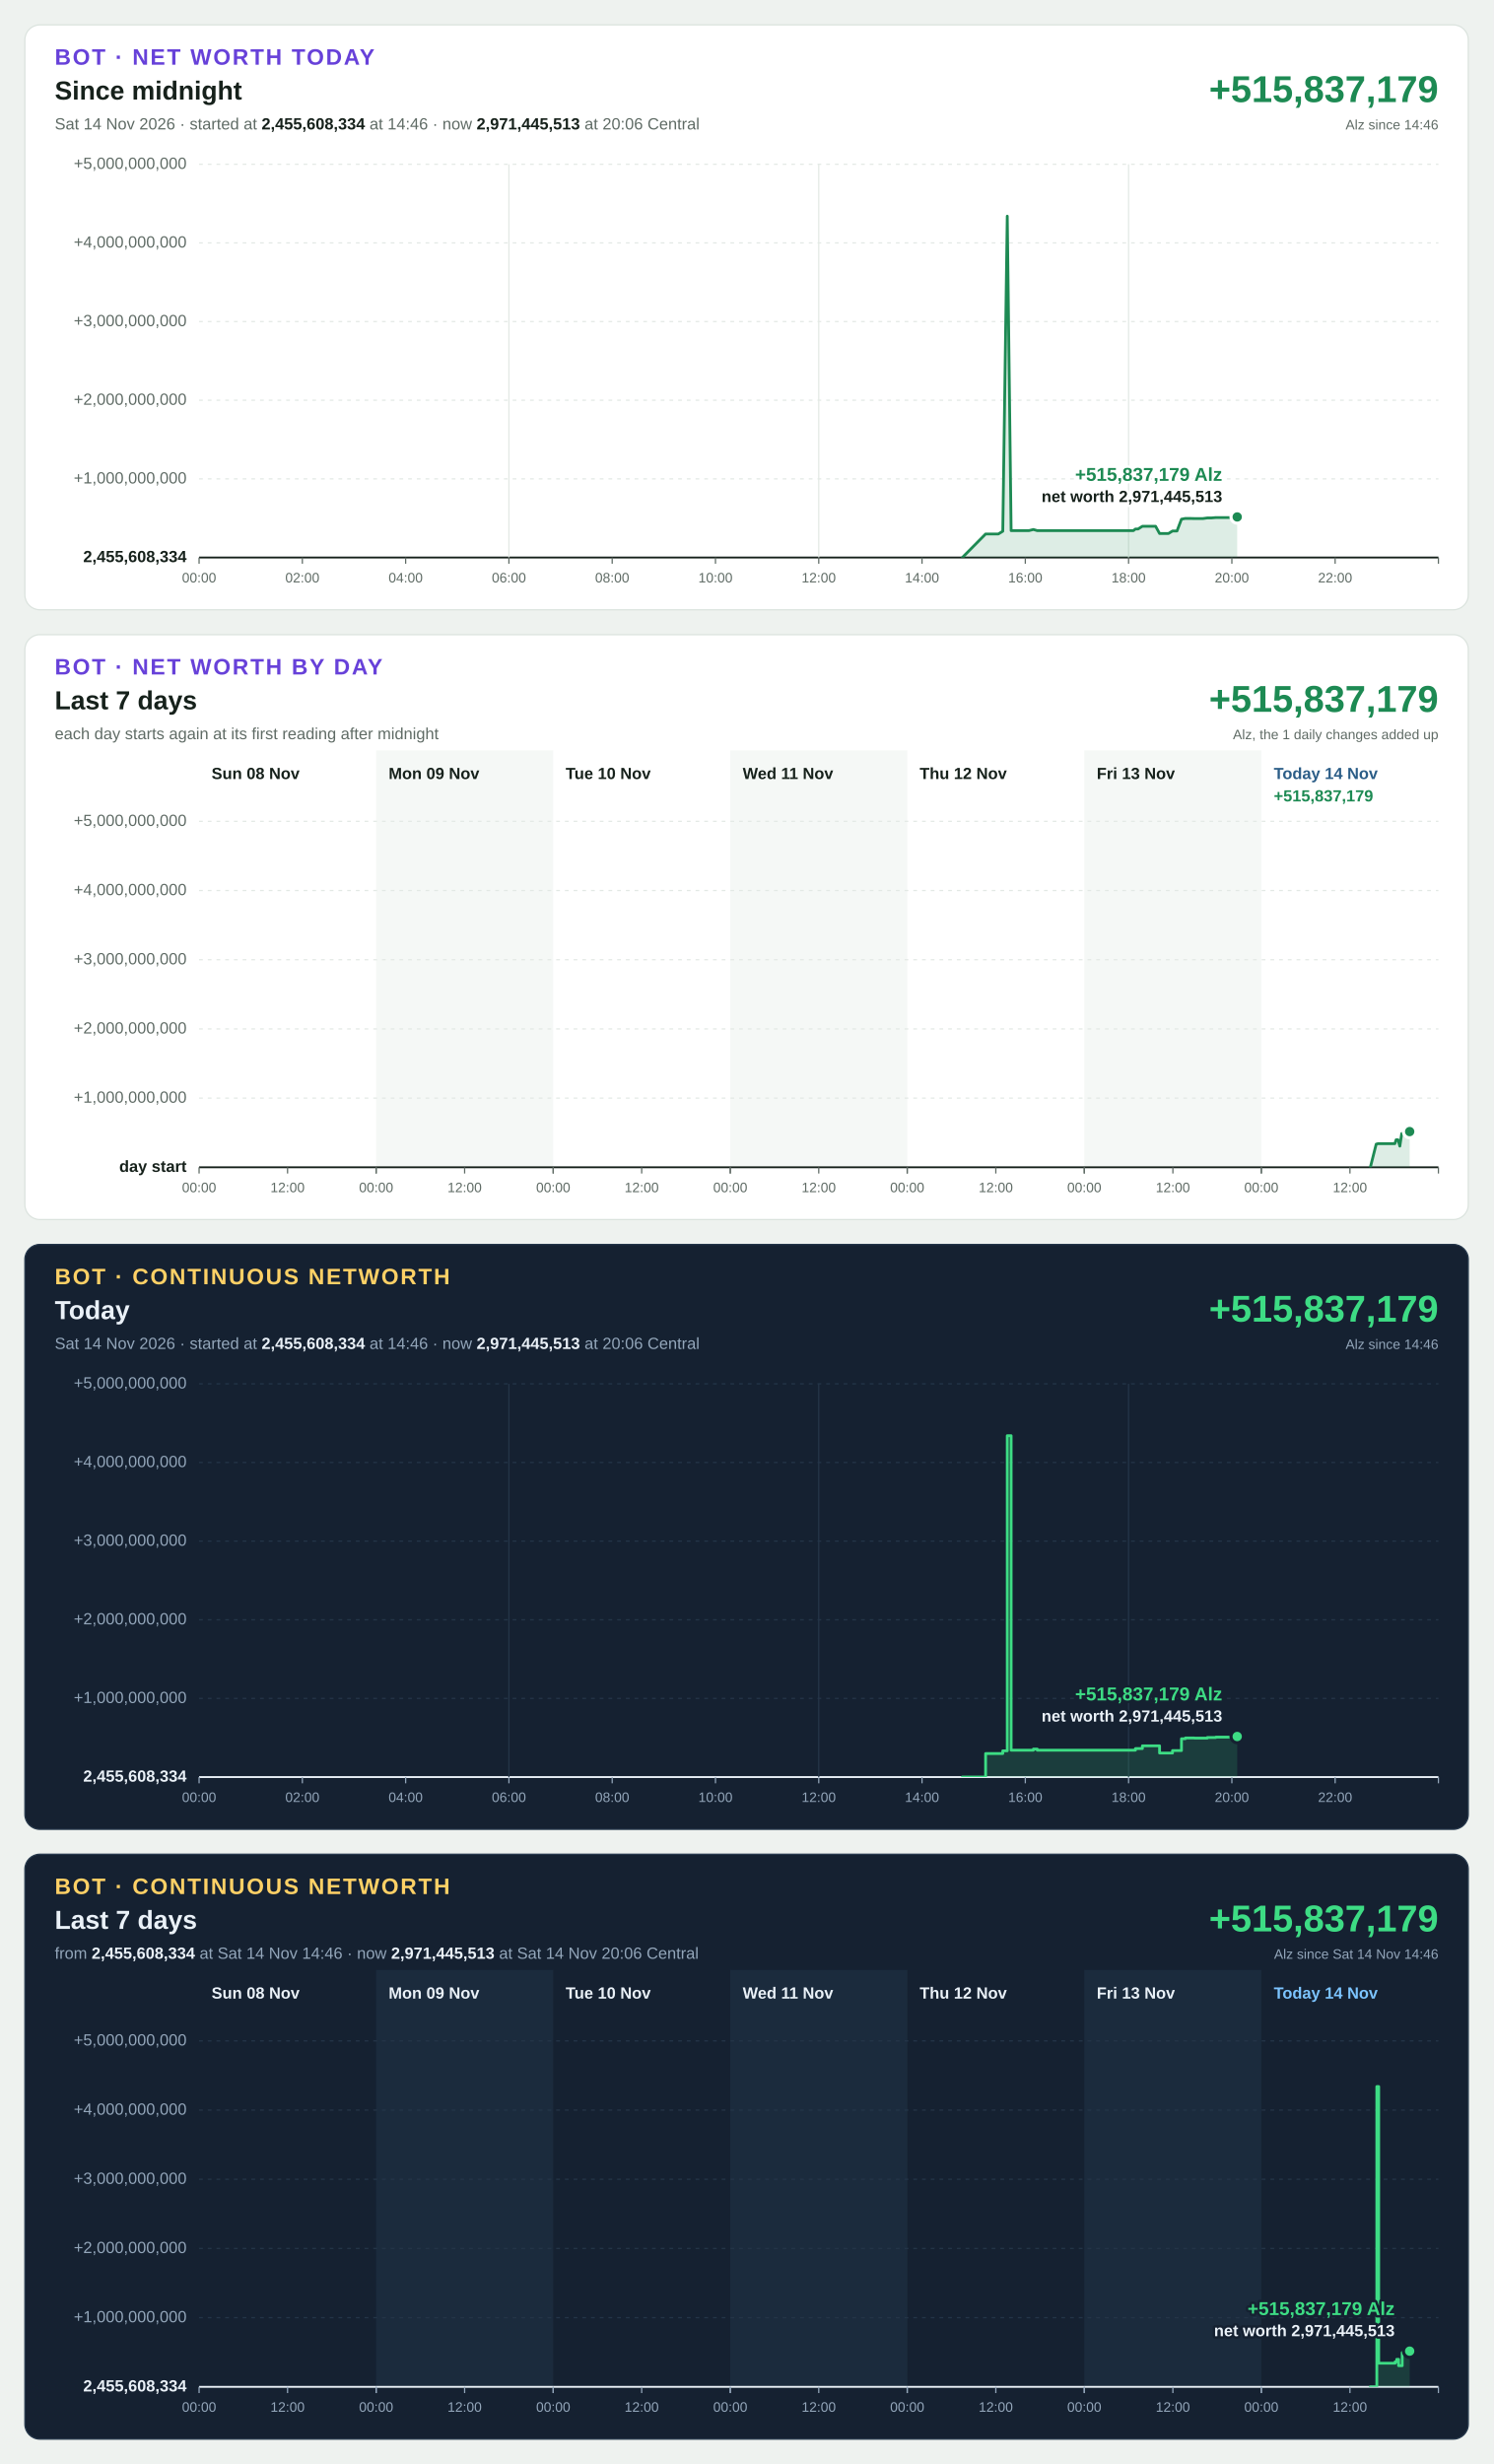
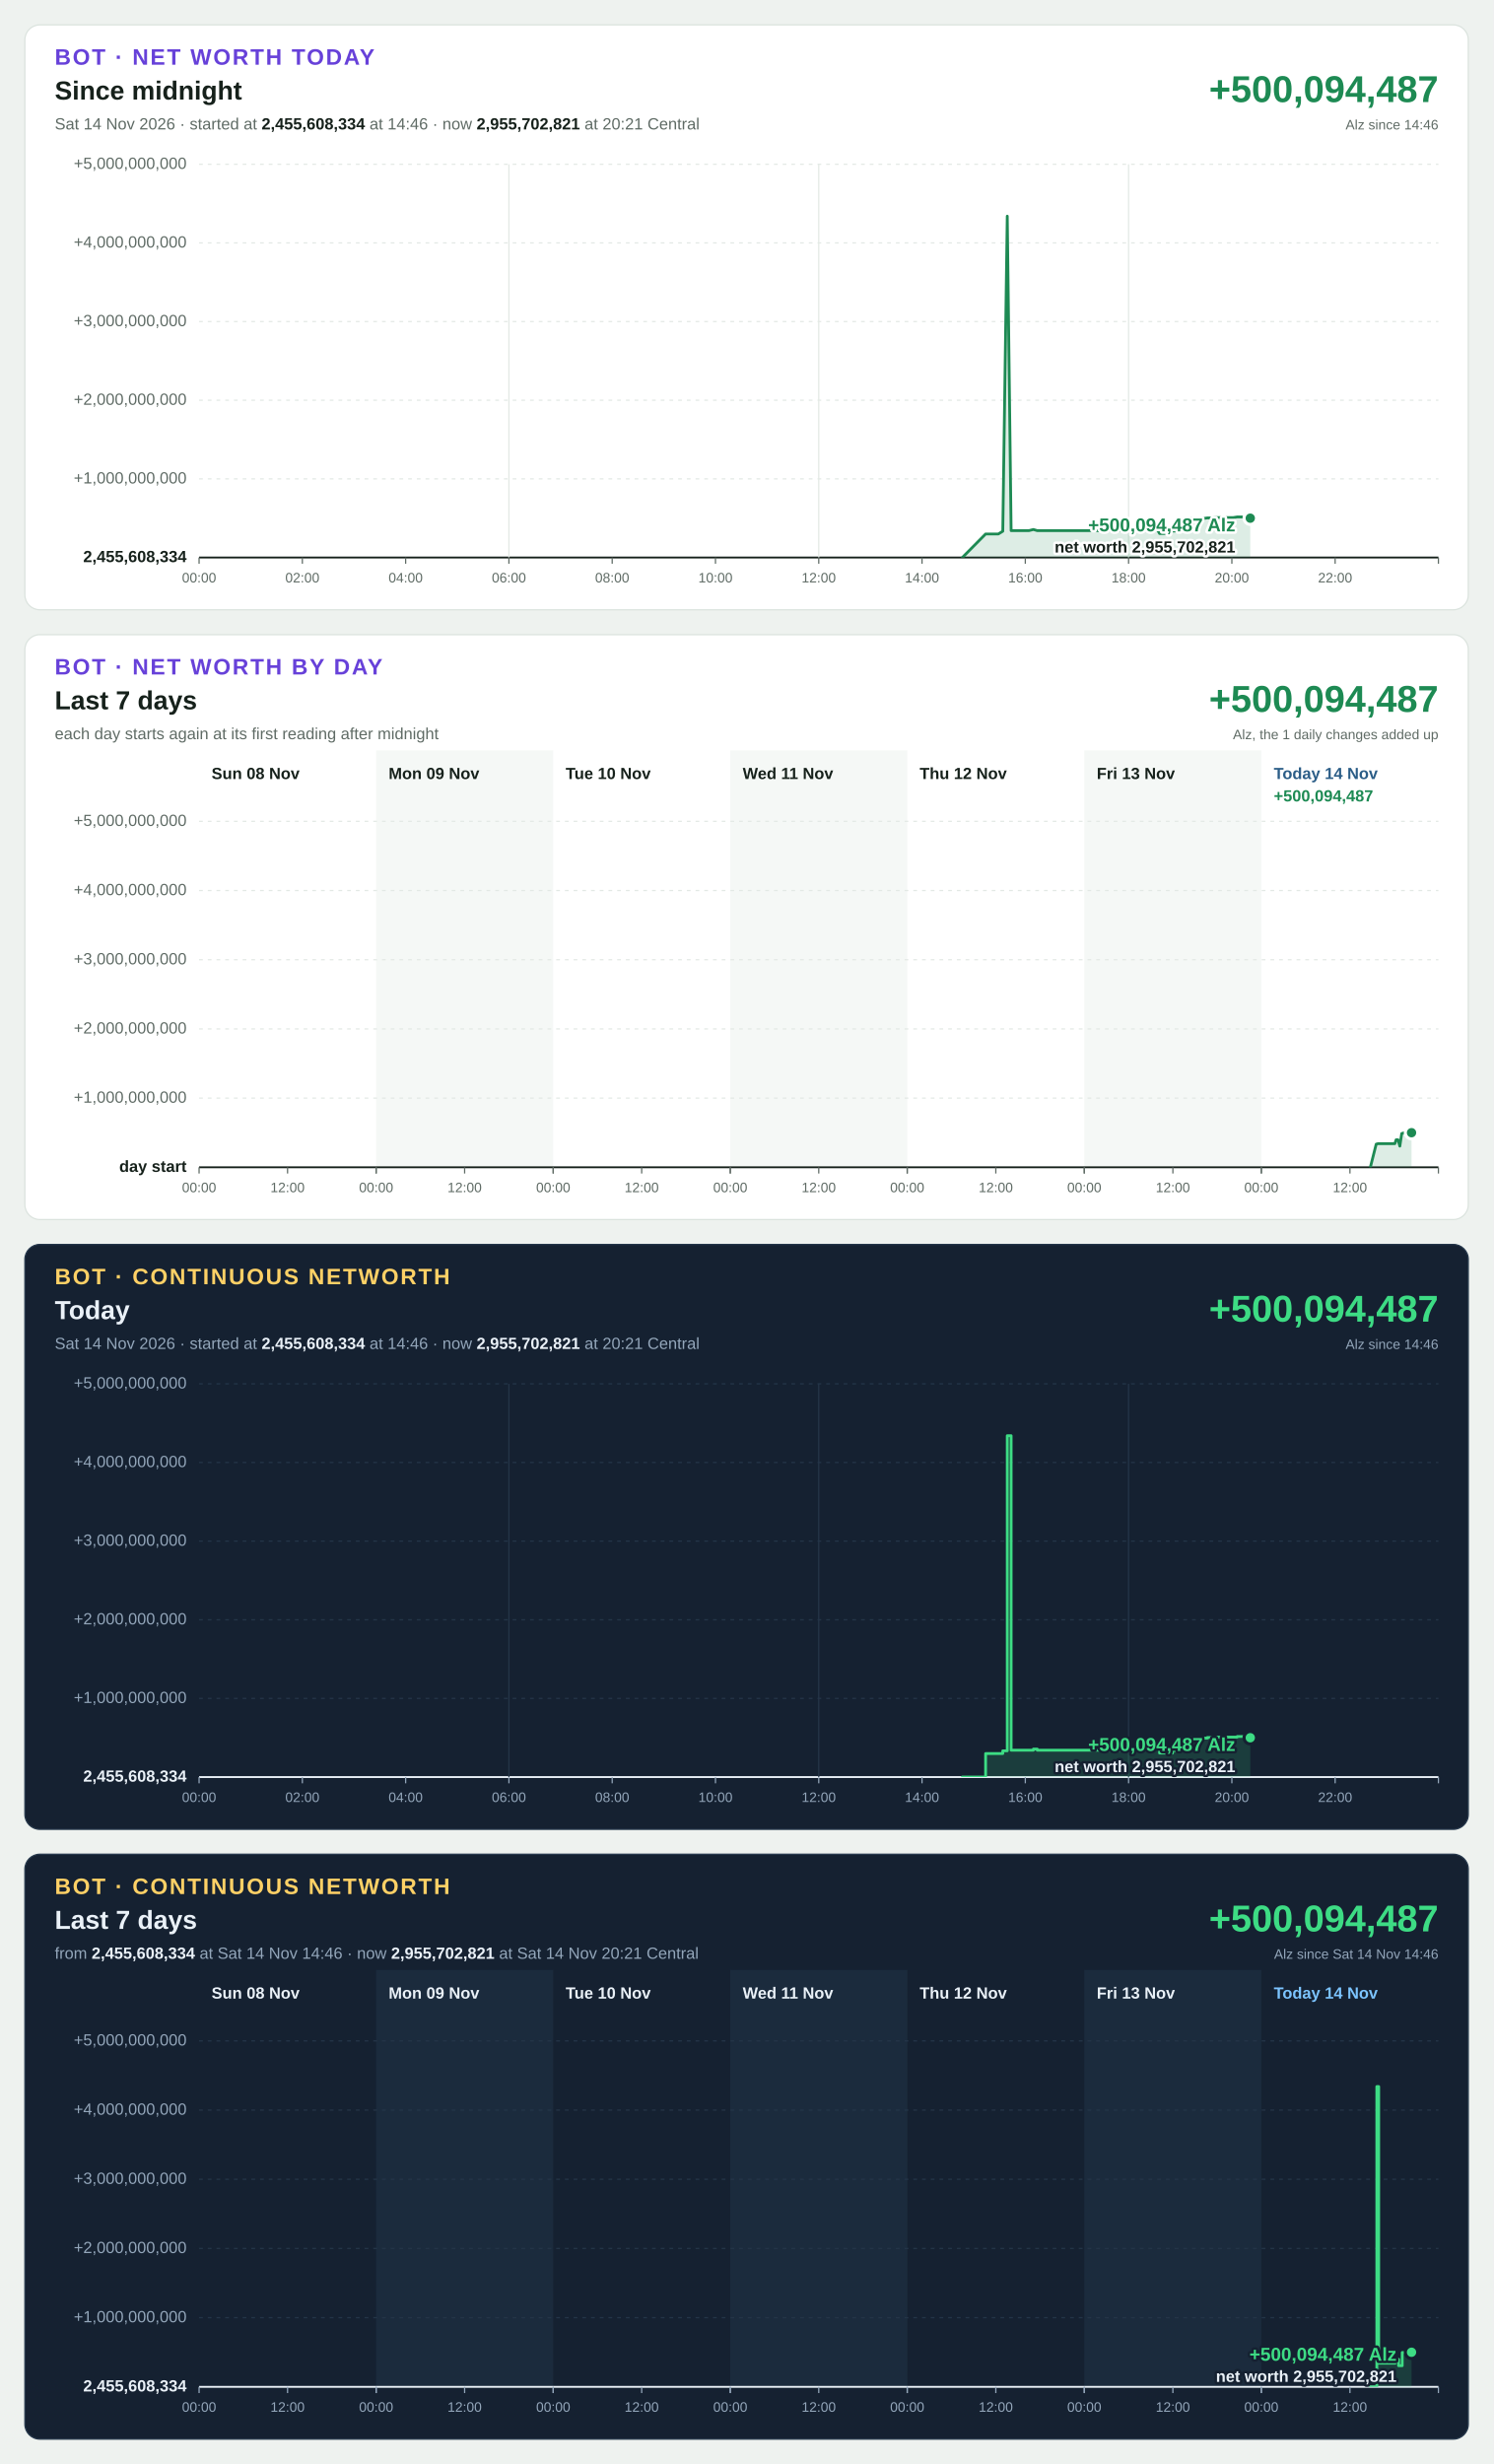
<svg xmlns="http://www.w3.org/2000/svg" width="1200" height="1980" viewBox="0 0 1200 1980" font-family="Segoe UI, Helvetica Neue, Arial, sans-serif" font-size="13" style="font-variant-numeric: tabular-nums">
  <rect width="1200" height="1980" fill="#eef2ef" />
  <g transform="translate(20,20)">
    <rect width="1160" height="470" rx="12" fill="#ffffff" stroke="#dbe3de" />
    <text x="24" y="32" font-size="18" font-weight="700" letter-spacing="1.4" fill="#6741d9">BOT · NET WORTH TODAY</text>
    <text x="24" y="60" font-size="21" font-weight="700" fill="#16211b">Since midnight</text>
-     <text x="24" y="84" fill="#5f6b65">Sat 14 Nov 2026 · started at <tspan font-weight="700" fill="#16211b">2,455,608,334</tspan> at 14:46 · now <tspan font-weight="700" fill="#16211b">2,971,445,513</tspan> at 20:06 Central</text>
-     <text x="1136" y="62" font-size="30" font-weight="700" text-anchor="end" fill="#1d8a53">+515,837,179</text>
+     <text x="24" y="84" fill="#5f6b65">Sat 14 Nov 2026 · started at <tspan font-weight="700" fill="#16211b">2,455,608,334</tspan> at 14:46 · now <tspan font-weight="700" fill="#16211b">2,955,702,821</tspan> at 20:21 Central</text>
+     <text x="1136" y="62" font-size="30" font-weight="700" text-anchor="end" fill="#1d8a53">+500,094,487</text>
    <text x="1136" y="84" font-size="11" text-anchor="end" fill="#5f6b65">Alz since 14:46</text>
    <line x1="140" x2="1136" y1="428.0" y2="428.0" stroke="#16211b" stroke-width="1.5" />
    <text x="130" y="428.0" text-anchor="end" dominant-baseline="middle" font-weight="700" fill="#16211b">2,455,608,334</text>
    <line x1="140" x2="1136" y1="364.8" y2="364.8" stroke="#e3e9e5" stroke-width="1" stroke-dasharray="3 4" />
    <text x="130" y="364.8" text-anchor="end" dominant-baseline="middle" font-weight="400" fill="#5f6b65">+1,000,000,000</text>
    <line x1="140" x2="1136" y1="301.6" y2="301.6" stroke="#e3e9e5" stroke-width="1" stroke-dasharray="3 4" />
    <text x="130" y="301.6" text-anchor="end" dominant-baseline="middle" font-weight="400" fill="#5f6b65">+2,000,000,000</text>
    <line x1="140" x2="1136" y1="238.4" y2="238.4" stroke="#e3e9e5" stroke-width="1" stroke-dasharray="3 4" />
    <text x="130" y="238.4" text-anchor="end" dominant-baseline="middle" font-weight="400" fill="#5f6b65">+3,000,000,000</text>
    <line x1="140" x2="1136" y1="175.2" y2="175.2" stroke="#e3e9e5" stroke-width="1" stroke-dasharray="3 4" />
    <text x="130" y="175.2" text-anchor="end" dominant-baseline="middle" font-weight="400" fill="#5f6b65">+4,000,000,000</text>
    <line x1="140" x2="1136" y1="112.0" y2="112.0" stroke="#e3e9e5" stroke-width="1" stroke-dasharray="3 4" />
    <text x="130" y="112.0" text-anchor="end" dominant-baseline="middle" font-weight="400" fill="#5f6b65">+5,000,000,000</text>
    <line x1="140.0" x2="140.0" y1="428" y2="433" stroke="#5f6b65" stroke-width="1" />
    <text x="140.0" y="448" font-size="11" text-anchor="middle" fill="#5f6b65">00:00</text>
    <line x1="223.0" x2="223.0" y1="428" y2="433" stroke="#5f6b65" stroke-width="1" />
    <text x="223.0" y="448" font-size="11" text-anchor="middle" fill="#5f6b65">02:00</text>
    <line x1="306.0" x2="306.0" y1="428" y2="433" stroke="#5f6b65" stroke-width="1" />
    <text x="306.0" y="448" font-size="11" text-anchor="middle" fill="#5f6b65">04:00</text>
    <line x1="389.0" x2="389.0" y1="112" y2="428" stroke="#e3e9e5" stroke-width="1" />
    <line x1="389.0" x2="389.0" y1="428" y2="433" stroke="#5f6b65" stroke-width="1" />
    <text x="389.0" y="448" font-size="11" text-anchor="middle" fill="#5f6b65">06:00</text>
    <line x1="472.0" x2="472.0" y1="428" y2="433" stroke="#5f6b65" stroke-width="1" />
    <text x="472.0" y="448" font-size="11" text-anchor="middle" fill="#5f6b65">08:00</text>
    <line x1="555.0" x2="555.0" y1="428" y2="433" stroke="#5f6b65" stroke-width="1" />
    <text x="555.0" y="448" font-size="11" text-anchor="middle" fill="#5f6b65">10:00</text>
    <line x1="638.0" x2="638.0" y1="112" y2="428" stroke="#e3e9e5" stroke-width="1" />
    <line x1="638.0" x2="638.0" y1="428" y2="433" stroke="#5f6b65" stroke-width="1" />
    <text x="638.0" y="448" font-size="11" text-anchor="middle" fill="#5f6b65">12:00</text>
    <line x1="721.0" x2="721.0" y1="428" y2="433" stroke="#5f6b65" stroke-width="1" />
    <text x="721.0" y="448" font-size="11" text-anchor="middle" fill="#5f6b65">14:00</text>
    <line x1="804.0" x2="804.0" y1="428" y2="433" stroke="#5f6b65" stroke-width="1" />
    <text x="804.0" y="448" font-size="11" text-anchor="middle" fill="#5f6b65">16:00</text>
    <line x1="887.0" x2="887.0" y1="112" y2="428" stroke="#e3e9e5" stroke-width="1" />
    <line x1="887.0" x2="887.0" y1="428" y2="433" stroke="#5f6b65" stroke-width="1" />
    <text x="887.0" y="448" font-size="11" text-anchor="middle" fill="#5f6b65">18:00</text>
    <line x1="970.0" x2="970.0" y1="428" y2="433" stroke="#5f6b65" stroke-width="1" />
    <text x="970.0" y="448" font-size="11" text-anchor="middle" fill="#5f6b65">20:00</text>
    <line x1="1053.0" x2="1053.0" y1="428" y2="433" stroke="#5f6b65" stroke-width="1" />
    <text x="1053.0" y="448" font-size="11" text-anchor="middle" fill="#5f6b65">22:00</text>
    <line x1="1136.0" x2="1136.0" y1="428" y2="433" stroke="#5f6b65" stroke-width="1" />
    <defs>
-       <path id="shape-today" d="M753.4 428.0L753.4 428.0L772.1 409.1L782.3 409.1L785.9 406.9L789.5 153.7L792.6 406.4L796.3 406.4L799.9 406.4L803.3 406.4L806.9 406.4L810.5 405.5L813.6 406.4L817.3 406.4L826.3 406.4L871.8 406.4L890.9 406.4L892.5 405.1L894.6 405.1L898.1 402.9L901.5 402.9L905.1 402.9L908.7 402.9L911.9 408.7L915.5 408.7L919.1 408.7L922.3 406.7L925.9 406.7L929.5 397.2L932.6 396.6L936.3 396.6L939.9 396.7L943.0 396.7L946.7 396.7L950.3 396.2L953.5 396.2L957.1 395.9L960.7 395.9L963.9 395.9L967.5 395.9L971.2 395.9L974.3 395.4L974.3 428.0Z" />
-       <path id="line-today" d="M753.4 428.0L772.1 409.1L782.3 409.1L785.9 406.9L789.5 153.7L792.6 406.4L796.3 406.4L799.9 406.4L803.3 406.4L806.9 406.4L810.5 405.5L813.6 406.4L817.3 406.4L826.3 406.4L871.8 406.4L890.9 406.4L892.5 405.1L894.6 405.1L898.1 402.9L901.5 402.9L905.1 402.9L908.7 402.9L911.9 408.7L915.5 408.7L919.1 408.7L922.3 406.7L925.9 406.7L929.5 397.2L932.6 396.6L936.3 396.6L939.9 396.7L943.0 396.7L946.7 396.7L950.3 396.2L953.5 396.2L957.1 395.9L960.7 395.9L963.9 395.9L967.5 395.9L971.2 395.9L974.3 395.4" />
+       <path id="shape-today" d="M753.4 428.0L753.4 428.0L772.1 409.1L782.3 409.1L785.9 406.9L789.5 153.7L792.6 406.4L796.3 406.4L799.9 406.4L803.3 406.4L806.9 406.4L810.5 405.5L813.6 406.4L817.3 406.4L826.3 406.4L871.8 406.4L890.9 406.4L892.5 405.1L894.6 405.1L898.1 402.9L901.5 402.9L905.1 402.9L908.7 402.9L911.9 408.7L915.5 408.7L919.1 408.7L922.3 406.7L925.9 406.7L929.5 397.2L932.6 396.6L936.3 396.6L939.9 396.7L943.0 396.7L946.7 396.7L950.3 396.2L953.5 396.2L957.1 395.9L960.7 395.9L963.9 395.9L967.5 395.9L971.2 395.9L974.3 395.4L978.0 395.4L981.6 396.2L984.8 396.4L984.8 428.0Z" />
+       <path id="line-today" d="M753.4 428.0L772.1 409.1L782.3 409.1L785.9 406.9L789.5 153.7L792.6 406.4L796.3 406.4L799.9 406.4L803.3 406.4L806.9 406.4L810.5 405.5L813.6 406.4L817.3 406.4L826.3 406.4L871.8 406.4L890.9 406.4L892.5 405.1L894.6 405.1L898.1 402.9L901.5 402.9L905.1 402.9L908.7 402.9L911.9 408.7L915.5 408.7L919.1 408.7L922.3 406.7L925.9 406.7L929.5 397.2L932.6 396.6L936.3 396.6L939.9 396.7L943.0 396.7L946.7 396.7L950.3 396.2L953.5 396.2L957.1 395.9L960.7 395.9L963.9 395.9L967.5 395.9L971.2 395.9L974.3 395.4L978.0 395.4L981.6 396.2L984.8 396.4" />
      <clipPath id="up-today">
        <rect x="140" y="112" width="996" height="316.0" />
      </clipPath>
      <clipPath id="down-today">
        <rect x="140" y="428.0" width="996" height="0.0" />
      </clipPath>
    </defs>
    <use href="#shape-today" fill="#1d8a53" fill-opacity="0.15" clip-path="url(#up-today)" />
    <use href="#line-today" fill="none" stroke="#1d8a53" stroke-width="2.25" stroke-linejoin="round" stroke-linecap="round" clip-path="url(#up-today)" />
    <use href="#shape-today" fill="#c4402b" fill-opacity="0.15" clip-path="url(#down-today)" />
    <use href="#line-today" fill="none" stroke="#c4402b" stroke-width="2.25" stroke-linejoin="round" stroke-linecap="round" clip-path="url(#down-today)" />
-     <circle cx="974.3" cy="395.4" r="5" fill="#1d8a53" stroke="#ffffff" stroke-width="2.5" />
-     <text x="962.3" y="366.4" text-anchor="end" font-size="15" font-weight="700" fill="#1d8a53" stroke="#ffffff" stroke-width="4" stroke-linejoin="round" paint-order="stroke">+515,837,179 Alz</text>
-     <text x="962.3" y="383.4" text-anchor="end" font-size="13" font-weight="600" fill="#16211b" stroke="#ffffff" stroke-width="4" stroke-linejoin="round" paint-order="stroke">net worth 2,971,445,513</text>
+     <circle cx="984.8" cy="396.4" r="5" fill="#1d8a53" stroke="#ffffff" stroke-width="2.5" />
+     <text x="972.8" y="407.0" text-anchor="end" font-size="15" font-weight="700" fill="#1d8a53" stroke="#ffffff" stroke-width="4" stroke-linejoin="round" paint-order="stroke">+500,094,487 Alz</text>
+     <text x="972.8" y="424.0" text-anchor="end" font-size="13" font-weight="600" fill="#16211b" stroke="#ffffff" stroke-width="4" stroke-linejoin="round" paint-order="stroke">net worth 2,955,702,821</text>
  </g>
  <g transform="translate(20,510)">
    <rect width="1160" height="470" rx="12" fill="#ffffff" stroke="#dbe3de" />
    <text x="24" y="32" font-size="18" font-weight="700" letter-spacing="1.4" fill="#6741d9">BOT · NET WORTH BY DAY</text>
    <text x="24" y="60" font-size="21" font-weight="700" fill="#16211b">Last 7 days</text>
    <text x="24" y="84" fill="#5f6b65">each day starts again at its first reading after midnight</text>
-     <text x="1136" y="62" font-size="30" font-weight="700" text-anchor="end" fill="#1d8a53">+515,837,179</text>
+     <text x="1136" y="62" font-size="30" font-weight="700" text-anchor="end" fill="#1d8a53">+500,094,487</text>
    <text x="1136" y="84" font-size="11" text-anchor="end" fill="#5f6b65">Alz, the 1 daily changes added up</text>
    <rect x="282.3" y="93" width="142.3" height="335" fill="#f5f8f6" />
    <rect x="566.9" y="93" width="142.3" height="335" fill="#f5f8f6" />
    <rect x="851.4" y="93" width="142.3" height="335" fill="#f5f8f6" />
    <line x1="140" x2="1136" y1="428.0" y2="428.0" stroke="#16211b" stroke-width="1.5" />
    <text x="130" y="428.0" text-anchor="end" dominant-baseline="middle" font-weight="700" fill="#16211b">day start</text>
    <line x1="140" x2="1136" y1="372.4" y2="372.4" stroke="#e3e9e5" stroke-width="1" stroke-dasharray="3 4" />
    <text x="130" y="372.4" text-anchor="end" dominant-baseline="middle" font-weight="400" fill="#5f6b65">+1,000,000,000</text>
    <line x1="140" x2="1136" y1="316.8" y2="316.8" stroke="#e3e9e5" stroke-width="1" stroke-dasharray="3 4" />
    <text x="130" y="316.8" text-anchor="end" dominant-baseline="middle" font-weight="400" fill="#5f6b65">+2,000,000,000</text>
    <line x1="140" x2="1136" y1="261.2" y2="261.2" stroke="#e3e9e5" stroke-width="1" stroke-dasharray="3 4" />
    <text x="130" y="261.2" text-anchor="end" dominant-baseline="middle" font-weight="400" fill="#5f6b65">+3,000,000,000</text>
    <line x1="140" x2="1136" y1="205.6" y2="205.6" stroke="#e3e9e5" stroke-width="1" stroke-dasharray="3 4" />
    <text x="130" y="205.6" text-anchor="end" dominant-baseline="middle" font-weight="400" fill="#5f6b65">+4,000,000,000</text>
    <line x1="140" x2="1136" y1="150.0" y2="150.0" stroke="#e3e9e5" stroke-width="1" stroke-dasharray="3 4" />
    <text x="130" y="150.0" text-anchor="end" dominant-baseline="middle" font-weight="400" fill="#5f6b65">+5,000,000,000</text>
    <text x="150.0" y="116" font-weight="700" fill="#16211b">Sun 08 Nov</text>
    <line x1="140.0" x2="140.0" y1="428" y2="433" stroke="#5f6b65" stroke-width="1" />
    <text x="140.0" y="448" font-size="11" text-anchor="middle" fill="#5f6b65">00:00</text>
    <line x1="211.1" x2="211.1" y1="428" y2="433" stroke="#5f6b65" stroke-width="1" />
    <text x="211.1" y="448" font-size="11" text-anchor="middle" fill="#5f6b65">12:00</text>
    <line x1="282.3" x2="282.3" y1="428" y2="433" stroke="#5f6b65" stroke-width="1" />
    <text x="292.3" y="116" font-weight="700" fill="#16211b">Mon 09 Nov</text>
    <line x1="282.3" x2="282.3" y1="428" y2="433" stroke="#5f6b65" stroke-width="1" />
    <text x="282.3" y="448" font-size="11" text-anchor="middle" fill="#5f6b65">00:00</text>
    <line x1="353.4" x2="353.4" y1="428" y2="433" stroke="#5f6b65" stroke-width="1" />
    <text x="353.4" y="448" font-size="11" text-anchor="middle" fill="#5f6b65">12:00</text>
    <line x1="424.6" x2="424.6" y1="428" y2="433" stroke="#5f6b65" stroke-width="1" />
    <text x="434.6" y="116" font-weight="700" fill="#16211b">Tue 10 Nov</text>
    <line x1="424.6" x2="424.6" y1="428" y2="433" stroke="#5f6b65" stroke-width="1" />
    <text x="424.6" y="448" font-size="11" text-anchor="middle" fill="#5f6b65">00:00</text>
    <line x1="495.7" x2="495.7" y1="428" y2="433" stroke="#5f6b65" stroke-width="1" />
    <text x="495.7" y="448" font-size="11" text-anchor="middle" fill="#5f6b65">12:00</text>
    <line x1="566.9" x2="566.9" y1="428" y2="433" stroke="#5f6b65" stroke-width="1" />
    <text x="576.9" y="116" font-weight="700" fill="#16211b">Wed 11 Nov</text>
    <line x1="566.9" x2="566.9" y1="428" y2="433" stroke="#5f6b65" stroke-width="1" />
    <text x="566.9" y="448" font-size="11" text-anchor="middle" fill="#5f6b65">00:00</text>
    <line x1="638.0" x2="638.0" y1="428" y2="433" stroke="#5f6b65" stroke-width="1" />
    <text x="638.0" y="448" font-size="11" text-anchor="middle" fill="#5f6b65">12:00</text>
    <line x1="709.1" x2="709.1" y1="428" y2="433" stroke="#5f6b65" stroke-width="1" />
    <text x="719.1" y="116" font-weight="700" fill="#16211b">Thu 12 Nov</text>
    <line x1="709.1" x2="709.1" y1="428" y2="433" stroke="#5f6b65" stroke-width="1" />
    <text x="709.1" y="448" font-size="11" text-anchor="middle" fill="#5f6b65">00:00</text>
    <line x1="780.3" x2="780.3" y1="428" y2="433" stroke="#5f6b65" stroke-width="1" />
    <text x="780.3" y="448" font-size="11" text-anchor="middle" fill="#5f6b65">12:00</text>
    <line x1="851.4" x2="851.4" y1="428" y2="433" stroke="#5f6b65" stroke-width="1" />
    <text x="861.4" y="116" font-weight="700" fill="#16211b">Fri 13 Nov</text>
    <line x1="851.4" x2="851.4" y1="428" y2="433" stroke="#5f6b65" stroke-width="1" />
    <text x="851.4" y="448" font-size="11" text-anchor="middle" fill="#5f6b65">00:00</text>
    <line x1="922.6" x2="922.6" y1="428" y2="433" stroke="#5f6b65" stroke-width="1" />
    <text x="922.6" y="448" font-size="11" text-anchor="middle" fill="#5f6b65">12:00</text>
    <line x1="993.7" x2="993.7" y1="428" y2="433" stroke="#5f6b65" stroke-width="1" />
    <text x="1003.7" y="116" font-weight="700" fill="#2b5d87">Today 14 Nov</text>
    <line x1="993.7" x2="993.7" y1="428" y2="433" stroke="#5f6b65" stroke-width="1" />
    <text x="993.7" y="448" font-size="11" text-anchor="middle" fill="#5f6b65">00:00</text>
    <line x1="1064.9" x2="1064.9" y1="428" y2="433" stroke="#5f6b65" stroke-width="1" />
    <text x="1064.9" y="448" font-size="11" text-anchor="middle" fill="#5f6b65">12:00</text>
    <line x1="1136.0" x2="1136.0" y1="428" y2="433" stroke="#5f6b65" stroke-width="1" />
-     <text x="1003.7" y="134" font-weight="700" fill="#1d8a53">+515,837,179</text>
-     <defs>
-       <path id="shape-day6" d="M1081.3 428.0L1081.3 428.0L1086.0 409.4L1087.5 409.0L1089.0 409.0L1090.5 409.0L1101.0 409.0L1102.0 405.9L1103.5 405.9L1105.0 411.0L1106.5 400.9L1108.0 400.4L1109.5 400.0L1111.0 399.8L1112.5 399.8L1112.9 399.3L1112.9 428.0Z" />
-       <path id="line-day6" d="M1081.3 428.0L1086.0 409.4L1087.5 409.0L1089.0 409.0L1090.5 409.0L1101.0 409.0L1102.0 405.9L1103.5 405.9L1105.0 411.0L1106.5 400.9L1108.0 400.4L1109.5 400.0L1111.0 399.8L1112.5 399.8L1112.9 399.3" />
+     <text x="1003.7" y="134" font-weight="700" fill="#1d8a53">+500,094,487</text>
+     <defs>
+       <path id="shape-day6" d="M1081.3 428.0L1081.3 428.0L1086.0 409.4L1087.5 409.0L1089.0 409.0L1090.5 409.0L1101.0 409.0L1102.0 405.9L1103.5 405.9L1105.0 411.0L1106.5 400.9L1108.0 400.4L1109.5 400.0L1111.0 399.8L1112.5 399.8L1113.9 400.1L1114.4 400.2L1114.4 428.0Z" />
+       <path id="line-day6" d="M1081.3 428.0L1086.0 409.4L1087.5 409.0L1089.0 409.0L1090.5 409.0L1101.0 409.0L1102.0 405.9L1103.5 405.9L1105.0 411.0L1106.5 400.9L1108.0 400.4L1109.5 400.0L1111.0 399.8L1112.5 399.8L1113.9 400.1L1114.4 400.2" />
      <clipPath id="up-day6">
        <rect x="140" y="150" width="996" height="278.0" />
      </clipPath>
      <clipPath id="down-day6">
        <rect x="140" y="428.0" width="996" height="0.0" />
      </clipPath>
    </defs>
    <use href="#shape-day6" fill="#1d8a53" fill-opacity="0.15" clip-path="url(#up-day6)" />
    <use href="#line-day6" fill="none" stroke="#1d8a53" stroke-width="2.25" stroke-linejoin="round" stroke-linecap="round" clip-path="url(#up-day6)" />
    <use href="#shape-day6" fill="#c4402b" fill-opacity="0.15" clip-path="url(#down-day6)" />
    <use href="#line-day6" fill="none" stroke="#c4402b" stroke-width="2.25" stroke-linejoin="round" stroke-linecap="round" clip-path="url(#down-day6)" />
-     <circle cx="1112.9" cy="399.3" r="5" fill="#1d8a53" stroke="#ffffff" stroke-width="2.5" />
+     <circle cx="1114.4" cy="400.2" r="5" fill="#1d8a53" stroke="#ffffff" stroke-width="2.5" />
  </g>
  <g transform="translate(20,1000)">
    <rect width="1160" height="470" rx="12" fill="#152131" stroke="#24364a" />
    <text x="24" y="32" font-size="18" font-weight="700" letter-spacing="1.4" fill="#ffd166">BOT · CONTINUOUS NETWORTH</text>
    <text x="24" y="60" font-size="21" font-weight="700" fill="#eaf1f8">Today</text>
-     <text x="24" y="84" fill="#93a6ba">Sat 14 Nov 2026 · started at <tspan font-weight="700" fill="#eaf1f8">2,455,608,334</tspan> at 14:46 · now <tspan font-weight="700" fill="#eaf1f8">2,971,445,513</tspan> at 20:06 Central</text>
-     <text x="1136" y="62" font-size="30" font-weight="700" text-anchor="end" fill="#3ddc84">+515,837,179</text>
+     <text x="24" y="84" fill="#93a6ba">Sat 14 Nov 2026 · started at <tspan font-weight="700" fill="#eaf1f8">2,455,608,334</tspan> at 14:46 · now <tspan font-weight="700" fill="#eaf1f8">2,955,702,821</tspan> at 20:21 Central</text>
+     <text x="1136" y="62" font-size="30" font-weight="700" text-anchor="end" fill="#3ddc84">+500,094,487</text>
    <text x="1136" y="84" font-size="11" text-anchor="end" fill="#93a6ba">Alz since 14:46</text>
    <line x1="140" x2="1136" y1="428.0" y2="428.0" stroke="#eaf1f8" stroke-width="1.5" />
    <text x="130" y="428.0" text-anchor="end" dominant-baseline="middle" font-weight="700" fill="#eaf1f8">2,455,608,334</text>
    <line x1="140" x2="1136" y1="364.8" y2="364.8" stroke="#243548" stroke-width="1" stroke-dasharray="3 4" />
    <text x="130" y="364.8" text-anchor="end" dominant-baseline="middle" font-weight="400" fill="#93a6ba">+1,000,000,000</text>
    <line x1="140" x2="1136" y1="301.6" y2="301.6" stroke="#243548" stroke-width="1" stroke-dasharray="3 4" />
    <text x="130" y="301.6" text-anchor="end" dominant-baseline="middle" font-weight="400" fill="#93a6ba">+2,000,000,000</text>
    <line x1="140" x2="1136" y1="238.4" y2="238.4" stroke="#243548" stroke-width="1" stroke-dasharray="3 4" />
    <text x="130" y="238.4" text-anchor="end" dominant-baseline="middle" font-weight="400" fill="#93a6ba">+3,000,000,000</text>
    <line x1="140" x2="1136" y1="175.2" y2="175.2" stroke="#243548" stroke-width="1" stroke-dasharray="3 4" />
    <text x="130" y="175.2" text-anchor="end" dominant-baseline="middle" font-weight="400" fill="#93a6ba">+4,000,000,000</text>
    <line x1="140" x2="1136" y1="112.0" y2="112.0" stroke="#243548" stroke-width="1" stroke-dasharray="3 4" />
    <text x="130" y="112.0" text-anchor="end" dominant-baseline="middle" font-weight="400" fill="#93a6ba">+5,000,000,000</text>
    <line x1="140.0" x2="140.0" y1="428" y2="433" stroke="#93a6ba" stroke-width="1" />
    <text x="140.0" y="448" font-size="11" text-anchor="middle" fill="#93a6ba">00:00</text>
    <line x1="223.0" x2="223.0" y1="428" y2="433" stroke="#93a6ba" stroke-width="1" />
    <text x="223.0" y="448" font-size="11" text-anchor="middle" fill="#93a6ba">02:00</text>
    <line x1="306.0" x2="306.0" y1="428" y2="433" stroke="#93a6ba" stroke-width="1" />
    <text x="306.0" y="448" font-size="11" text-anchor="middle" fill="#93a6ba">04:00</text>
    <line x1="389.0" x2="389.0" y1="112" y2="428" stroke="#243548" stroke-width="1" />
    <line x1="389.0" x2="389.0" y1="428" y2="433" stroke="#93a6ba" stroke-width="1" />
    <text x="389.0" y="448" font-size="11" text-anchor="middle" fill="#93a6ba">06:00</text>
    <line x1="472.0" x2="472.0" y1="428" y2="433" stroke="#93a6ba" stroke-width="1" />
    <text x="472.0" y="448" font-size="11" text-anchor="middle" fill="#93a6ba">08:00</text>
    <line x1="555.0" x2="555.0" y1="428" y2="433" stroke="#93a6ba" stroke-width="1" />
    <text x="555.0" y="448" font-size="11" text-anchor="middle" fill="#93a6ba">10:00</text>
    <line x1="638.0" x2="638.0" y1="112" y2="428" stroke="#243548" stroke-width="1" />
    <line x1="638.0" x2="638.0" y1="428" y2="433" stroke="#93a6ba" stroke-width="1" />
    <text x="638.0" y="448" font-size="11" text-anchor="middle" fill="#93a6ba">12:00</text>
    <line x1="721.0" x2="721.0" y1="428" y2="433" stroke="#93a6ba" stroke-width="1" />
    <text x="721.0" y="448" font-size="11" text-anchor="middle" fill="#93a6ba">14:00</text>
    <line x1="804.0" x2="804.0" y1="428" y2="433" stroke="#93a6ba" stroke-width="1" />
    <text x="804.0" y="448" font-size="11" text-anchor="middle" fill="#93a6ba">16:00</text>
    <line x1="887.0" x2="887.0" y1="112" y2="428" stroke="#243548" stroke-width="1" />
    <line x1="887.0" x2="887.0" y1="428" y2="433" stroke="#93a6ba" stroke-width="1" />
    <text x="887.0" y="448" font-size="11" text-anchor="middle" fill="#93a6ba">18:00</text>
    <line x1="970.0" x2="970.0" y1="428" y2="433" stroke="#93a6ba" stroke-width="1" />
    <text x="970.0" y="448" font-size="11" text-anchor="middle" fill="#93a6ba">20:00</text>
    <line x1="1053.0" x2="1053.0" y1="428" y2="433" stroke="#93a6ba" stroke-width="1" />
    <text x="1053.0" y="448" font-size="11" text-anchor="middle" fill="#93a6ba">22:00</text>
    <line x1="1136.0" x2="1136.0" y1="428" y2="433" stroke="#93a6ba" stroke-width="1" />
    <defs>
-       <path id="shape-flow-today" d="M753.4 428.0L753.4 428.0L772.1 428.0L772.1 409.1L785.9 409.1L785.9 406.9L789.5 406.9L789.5 153.7L792.6 153.7L792.6 406.4L796.3 406.4L796.3 406.4L799.9 406.4L799.9 406.4L803.3 406.4L803.3 406.4L810.5 406.4L810.5 405.5L813.6 405.5L813.6 406.4L817.3 406.4L817.3 406.4L826.3 406.4L826.3 406.4L892.5 406.4L892.5 405.1L894.6 405.1L894.6 405.1L898.1 405.1L898.1 402.9L901.5 402.9L901.5 402.9L905.1 402.9L905.1 402.9L908.7 402.9L908.7 402.9L911.9 402.9L911.9 408.7L922.3 408.7L922.3 406.7L929.5 406.7L929.5 397.2L932.6 397.2L932.6 396.6L936.3 396.6L936.3 396.6L939.9 396.6L939.9 396.7L943.0 396.7L943.0 396.7L946.7 396.7L946.7 396.7L950.3 396.7L950.3 396.2L953.5 396.2L953.5 396.2L957.1 396.2L957.1 395.9L960.7 395.9L960.7 395.9L963.9 395.9L963.9 395.9L967.5 395.9L967.5 395.9L971.2 395.9L971.2 395.9L974.3 395.9L974.3 395.4L974.3 428.0Z" />
-       <path id="line-flow-today" d="M753.4 428.0L772.1 428.0L772.1 409.1L785.9 409.1L785.9 406.9L789.5 406.9L789.5 153.7L792.6 153.7L792.6 406.4L796.3 406.4L796.3 406.4L799.9 406.4L799.9 406.4L803.3 406.4L803.3 406.4L810.5 406.4L810.5 405.5L813.6 405.5L813.6 406.4L817.3 406.4L817.3 406.4L826.3 406.4L826.3 406.4L892.5 406.4L892.5 405.1L894.6 405.1L894.6 405.1L898.1 405.1L898.1 402.9L901.5 402.9L901.5 402.9L905.1 402.9L905.1 402.9L908.7 402.9L908.7 402.9L911.9 402.9L911.9 408.7L922.3 408.7L922.3 406.7L929.5 406.7L929.5 397.2L932.6 397.2L932.6 396.6L936.3 396.6L936.3 396.6L939.9 396.6L939.9 396.7L943.0 396.7L943.0 396.7L946.7 396.7L946.7 396.7L950.3 396.7L950.3 396.2L953.5 396.2L953.5 396.2L957.1 396.2L957.1 395.9L960.7 395.9L960.7 395.9L963.9 395.9L963.9 395.9L967.5 395.9L967.5 395.9L971.2 395.9L971.2 395.9L974.3 395.9L974.3 395.4" />
+       <path id="shape-flow-today" d="M753.4 428.0L753.4 428.0L772.1 428.0L772.1 409.1L785.9 409.1L785.9 406.9L789.5 406.9L789.5 153.7L792.6 153.7L792.6 406.4L796.3 406.4L796.3 406.4L799.9 406.4L799.9 406.4L803.3 406.4L803.3 406.4L810.5 406.4L810.5 405.5L813.6 405.5L813.6 406.4L817.3 406.4L817.3 406.4L826.3 406.4L826.3 406.4L892.5 406.4L892.5 405.1L894.6 405.1L894.6 405.1L898.1 405.1L898.1 402.9L901.5 402.9L901.5 402.9L905.1 402.9L905.1 402.9L908.7 402.9L908.7 402.9L911.9 402.9L911.9 408.7L922.3 408.7L922.3 406.7L929.5 406.7L929.5 397.2L932.6 397.2L932.6 396.6L936.3 396.6L936.3 396.6L939.9 396.6L939.9 396.7L943.0 396.7L943.0 396.7L946.7 396.7L946.7 396.7L950.3 396.7L950.3 396.2L953.5 396.2L953.5 396.2L957.1 396.2L957.1 395.9L960.7 395.9L960.7 395.9L963.9 395.9L963.9 395.9L967.5 395.9L967.5 395.9L971.2 395.9L971.2 395.9L974.3 395.9L974.3 395.4L978.0 395.4L978.0 395.4L981.6 395.4L981.6 396.2L984.8 396.2L984.8 396.4L984.8 428.0Z" />
+       <path id="line-flow-today" d="M753.4 428.0L772.1 428.0L772.1 409.1L785.9 409.1L785.9 406.9L789.5 406.9L789.5 153.7L792.6 153.7L792.6 406.4L796.3 406.4L796.3 406.4L799.9 406.4L799.9 406.4L803.3 406.4L803.3 406.4L810.5 406.4L810.5 405.5L813.6 405.5L813.6 406.4L817.3 406.4L817.3 406.4L826.3 406.4L826.3 406.4L892.5 406.4L892.5 405.1L894.6 405.1L894.6 405.1L898.1 405.1L898.1 402.9L901.5 402.9L901.5 402.9L905.1 402.9L905.1 402.9L908.7 402.9L908.7 402.9L911.9 402.9L911.9 408.7L922.3 408.7L922.3 406.7L929.5 406.7L929.5 397.2L932.6 397.2L932.6 396.6L936.3 396.6L936.3 396.6L939.9 396.6L939.9 396.7L943.0 396.7L943.0 396.7L946.7 396.7L946.7 396.7L950.3 396.7L950.3 396.2L953.5 396.2L953.5 396.2L957.1 396.2L957.1 395.9L960.7 395.9L960.7 395.9L963.9 395.9L963.9 395.9L967.5 395.9L967.5 395.9L971.2 395.9L971.2 395.9L974.3 395.9L974.3 395.4L978.0 395.4L978.0 395.4L981.6 395.4L981.6 396.2L984.8 396.2L984.8 396.4" />
      <clipPath id="up-flow-today">
        <rect x="140" y="112" width="996" height="316.0" />
      </clipPath>
      <clipPath id="down-flow-today">
        <rect x="140" y="428.0" width="996" height="0.0" />
      </clipPath>
    </defs>
    <use href="#shape-flow-today" fill="#3ddc84" fill-opacity="0.15" clip-path="url(#up-flow-today)" />
    <use href="#line-flow-today" fill="none" stroke="#3ddc84" stroke-width="2.25" stroke-linejoin="round" stroke-linecap="round" clip-path="url(#up-flow-today)" />
    <use href="#shape-flow-today" fill="#ff6b6b" fill-opacity="0.15" clip-path="url(#down-flow-today)" />
    <use href="#line-flow-today" fill="none" stroke="#ff6b6b" stroke-width="2.25" stroke-linejoin="round" stroke-linecap="round" clip-path="url(#down-flow-today)" />
-     <circle cx="974.3" cy="395.4" r="5" fill="#3ddc84" stroke="#152131" stroke-width="2.5" />
-     <text x="962.3" y="366.4" text-anchor="end" font-size="15" font-weight="700" fill="#3ddc84" stroke="#152131" stroke-width="4" stroke-linejoin="round" paint-order="stroke">+515,837,179 Alz</text>
-     <text x="962.3" y="383.4" text-anchor="end" font-size="13" font-weight="600" fill="#eaf1f8" stroke="#152131" stroke-width="4" stroke-linejoin="round" paint-order="stroke">net worth 2,971,445,513</text>
+     <circle cx="984.8" cy="396.4" r="5" fill="#3ddc84" stroke="#152131" stroke-width="2.5" />
+     <text x="972.8" y="407.0" text-anchor="end" font-size="15" font-weight="700" fill="#3ddc84" stroke="#152131" stroke-width="4" stroke-linejoin="round" paint-order="stroke">+500,094,487 Alz</text>
+     <text x="972.8" y="424.0" text-anchor="end" font-size="13" font-weight="600" fill="#eaf1f8" stroke="#152131" stroke-width="4" stroke-linejoin="round" paint-order="stroke">net worth 2,955,702,821</text>
  </g>
  <g transform="translate(20,1490)">
    <rect width="1160" height="470" rx="12" fill="#152131" stroke="#24364a" />
    <text x="24" y="32" font-size="18" font-weight="700" letter-spacing="1.4" fill="#ffd166">BOT · CONTINUOUS NETWORTH</text>
    <text x="24" y="60" font-size="21" font-weight="700" fill="#eaf1f8">Last 7 days</text>
-     <text x="24" y="84" fill="#93a6ba">from <tspan font-weight="700" fill="#eaf1f8">2,455,608,334</tspan> at Sat 14 Nov 14:46 · now <tspan font-weight="700" fill="#eaf1f8">2,971,445,513</tspan> at Sat 14 Nov 20:06 Central</text>
-     <text x="1136" y="62" font-size="30" font-weight="700" text-anchor="end" fill="#3ddc84">+515,837,179</text>
+     <text x="24" y="84" fill="#93a6ba">from <tspan font-weight="700" fill="#eaf1f8">2,455,608,334</tspan> at Sat 14 Nov 14:46 · now <tspan font-weight="700" fill="#eaf1f8">2,955,702,821</tspan> at Sat 14 Nov 20:21 Central</text>
+     <text x="1136" y="62" font-size="30" font-weight="700" text-anchor="end" fill="#3ddc84">+500,094,487</text>
    <text x="1136" y="84" font-size="11" text-anchor="end" fill="#93a6ba">Alz since Sat 14 Nov 14:46</text>
    <rect x="282.3" y="93" width="142.3" height="335" fill="#1b2b3d" />
    <rect x="566.9" y="93" width="142.3" height="335" fill="#1b2b3d" />
    <rect x="851.4" y="93" width="142.3" height="335" fill="#1b2b3d" />
    <line x1="140" x2="1136" y1="428.0" y2="428.0" stroke="#eaf1f8" stroke-width="1.5" />
    <text x="130" y="428.0" text-anchor="end" dominant-baseline="middle" font-weight="700" fill="#eaf1f8">2,455,608,334</text>
    <line x1="140" x2="1136" y1="372.4" y2="372.4" stroke="#243548" stroke-width="1" stroke-dasharray="3 4" />
    <text x="130" y="372.4" text-anchor="end" dominant-baseline="middle" font-weight="400" fill="#93a6ba">+1,000,000,000</text>
    <line x1="140" x2="1136" y1="316.8" y2="316.8" stroke="#243548" stroke-width="1" stroke-dasharray="3 4" />
    <text x="130" y="316.8" text-anchor="end" dominant-baseline="middle" font-weight="400" fill="#93a6ba">+2,000,000,000</text>
    <line x1="140" x2="1136" y1="261.2" y2="261.2" stroke="#243548" stroke-width="1" stroke-dasharray="3 4" />
    <text x="130" y="261.2" text-anchor="end" dominant-baseline="middle" font-weight="400" fill="#93a6ba">+3,000,000,000</text>
    <line x1="140" x2="1136" y1="205.6" y2="205.6" stroke="#243548" stroke-width="1" stroke-dasharray="3 4" />
    <text x="130" y="205.6" text-anchor="end" dominant-baseline="middle" font-weight="400" fill="#93a6ba">+4,000,000,000</text>
    <line x1="140" x2="1136" y1="150.0" y2="150.0" stroke="#243548" stroke-width="1" stroke-dasharray="3 4" />
    <text x="130" y="150.0" text-anchor="end" dominant-baseline="middle" font-weight="400" fill="#93a6ba">+5,000,000,000</text>
    <text x="150.0" y="116" font-weight="700" fill="#eaf1f8">Sun 08 Nov</text>
    <line x1="140.0" x2="140.0" y1="428" y2="433" stroke="#93a6ba" stroke-width="1" />
    <text x="140.0" y="448" font-size="11" text-anchor="middle" fill="#93a6ba">00:00</text>
    <line x1="211.1" x2="211.1" y1="428" y2="433" stroke="#93a6ba" stroke-width="1" />
    <text x="211.1" y="448" font-size="11" text-anchor="middle" fill="#93a6ba">12:00</text>
    <line x1="282.3" x2="282.3" y1="428" y2="433" stroke="#93a6ba" stroke-width="1" />
    <text x="292.3" y="116" font-weight="700" fill="#eaf1f8">Mon 09 Nov</text>
    <line x1="282.3" x2="282.3" y1="428" y2="433" stroke="#93a6ba" stroke-width="1" />
    <text x="282.3" y="448" font-size="11" text-anchor="middle" fill="#93a6ba">00:00</text>
    <line x1="353.4" x2="353.4" y1="428" y2="433" stroke="#93a6ba" stroke-width="1" />
    <text x="353.4" y="448" font-size="11" text-anchor="middle" fill="#93a6ba">12:00</text>
    <line x1="424.6" x2="424.6" y1="428" y2="433" stroke="#93a6ba" stroke-width="1" />
    <text x="434.6" y="116" font-weight="700" fill="#eaf1f8">Tue 10 Nov</text>
    <line x1="424.6" x2="424.6" y1="428" y2="433" stroke="#93a6ba" stroke-width="1" />
    <text x="424.6" y="448" font-size="11" text-anchor="middle" fill="#93a6ba">00:00</text>
    <line x1="495.7" x2="495.7" y1="428" y2="433" stroke="#93a6ba" stroke-width="1" />
    <text x="495.7" y="448" font-size="11" text-anchor="middle" fill="#93a6ba">12:00</text>
    <line x1="566.9" x2="566.9" y1="428" y2="433" stroke="#93a6ba" stroke-width="1" />
    <text x="576.9" y="116" font-weight="700" fill="#eaf1f8">Wed 11 Nov</text>
    <line x1="566.9" x2="566.9" y1="428" y2="433" stroke="#93a6ba" stroke-width="1" />
    <text x="566.9" y="448" font-size="11" text-anchor="middle" fill="#93a6ba">00:00</text>
    <line x1="638.0" x2="638.0" y1="428" y2="433" stroke="#93a6ba" stroke-width="1" />
    <text x="638.0" y="448" font-size="11" text-anchor="middle" fill="#93a6ba">12:00</text>
    <line x1="709.1" x2="709.1" y1="428" y2="433" stroke="#93a6ba" stroke-width="1" />
    <text x="719.1" y="116" font-weight="700" fill="#eaf1f8">Thu 12 Nov</text>
    <line x1="709.1" x2="709.1" y1="428" y2="433" stroke="#93a6ba" stroke-width="1" />
    <text x="709.1" y="448" font-size="11" text-anchor="middle" fill="#93a6ba">00:00</text>
    <line x1="780.3" x2="780.3" y1="428" y2="433" stroke="#93a6ba" stroke-width="1" />
    <text x="780.3" y="448" font-size="11" text-anchor="middle" fill="#93a6ba">12:00</text>
    <line x1="851.4" x2="851.4" y1="428" y2="433" stroke="#93a6ba" stroke-width="1" />
    <text x="861.4" y="116" font-weight="700" fill="#eaf1f8">Fri 13 Nov</text>
    <line x1="851.4" x2="851.4" y1="428" y2="433" stroke="#93a6ba" stroke-width="1" />
    <text x="851.4" y="448" font-size="11" text-anchor="middle" fill="#93a6ba">00:00</text>
    <line x1="922.6" x2="922.6" y1="428" y2="433" stroke="#93a6ba" stroke-width="1" />
    <text x="922.6" y="448" font-size="11" text-anchor="middle" fill="#93a6ba">12:00</text>
    <line x1="993.7" x2="993.7" y1="428" y2="433" stroke="#93a6ba" stroke-width="1" />
    <text x="1003.7" y="116" font-weight="700" fill="#7cc4ff">Today 14 Nov</text>
    <line x1="993.7" x2="993.7" y1="428" y2="433" stroke="#93a6ba" stroke-width="1" />
    <text x="993.7" y="448" font-size="11" text-anchor="middle" fill="#93a6ba">00:00</text>
    <line x1="1064.9" x2="1064.9" y1="428" y2="433" stroke="#93a6ba" stroke-width="1" />
    <text x="1064.9" y="448" font-size="11" text-anchor="middle" fill="#93a6ba">12:00</text>
    <line x1="1136.0" x2="1136.0" y1="428" y2="433" stroke="#93a6ba" stroke-width="1" />
    <defs>
-       <path id="shape-flow-week" d="M1081.3 428.0L1081.3 428.0L1086.5 428.0L1086.5 186.7L1088.0 186.7L1088.0 409.0L1089.9 409.0L1089.9 409.0L1101.2 409.0L1101.2 407.9L1102.5 407.9L1102.5 405.9L1104.0 405.9L1104.0 411.0L1106.9 411.0L1106.9 400.4L1108.4 400.4L1108.4 400.4L1109.9 400.4L1109.9 400.0L1111.4 400.0L1111.4 399.8L1112.9 399.8L1112.9 399.3L1112.9 428.0Z" />
-       <path id="line-flow-week" d="M1081.3 428.0L1086.5 428.0L1086.5 186.7L1088.0 186.7L1088.0 409.0L1089.9 409.0L1089.9 409.0L1101.2 409.0L1101.2 407.9L1102.5 407.9L1102.5 405.9L1104.0 405.9L1104.0 411.0L1106.9 411.0L1106.9 400.4L1108.4 400.4L1108.4 400.4L1109.9 400.4L1109.9 400.0L1111.4 400.0L1111.4 399.8L1112.9 399.8L1112.9 399.3" />
+       <path id="shape-flow-week" d="M1081.3 428.0L1081.3 428.0L1086.5 428.0L1086.5 186.7L1088.0 186.7L1088.0 409.0L1089.9 409.0L1089.9 409.0L1101.2 409.0L1101.2 407.9L1102.5 407.9L1102.5 405.9L1104.0 405.9L1104.0 411.0L1106.9 411.0L1106.9 400.4L1108.4 400.4L1108.4 400.4L1109.9 400.4L1109.9 400.0L1111.4 400.0L1111.4 399.8L1112.9 399.8L1112.9 399.3L1114.4 399.3L1114.4 400.2L1114.4 428.0Z" />
+       <path id="line-flow-week" d="M1081.3 428.0L1086.5 428.0L1086.5 186.7L1088.0 186.7L1088.0 409.0L1089.9 409.0L1089.9 409.0L1101.2 409.0L1101.2 407.9L1102.5 407.9L1102.5 405.9L1104.0 405.9L1104.0 411.0L1106.9 411.0L1106.9 400.4L1108.4 400.4L1108.4 400.4L1109.9 400.4L1109.9 400.0L1111.4 400.0L1111.4 399.8L1112.9 399.8L1112.9 399.3L1114.4 399.3L1114.4 400.2" />
      <clipPath id="up-flow-week">
        <rect x="140" y="150" width="996" height="278.0" />
      </clipPath>
      <clipPath id="down-flow-week">
        <rect x="140" y="428.0" width="996" height="0.0" />
      </clipPath>
    </defs>
    <use href="#shape-flow-week" fill="#3ddc84" fill-opacity="0.15" clip-path="url(#up-flow-week)" />
    <use href="#line-flow-week" fill="none" stroke="#3ddc84" stroke-width="2.25" stroke-linejoin="round" stroke-linecap="round" clip-path="url(#up-flow-week)" />
    <use href="#shape-flow-week" fill="#ff6b6b" fill-opacity="0.15" clip-path="url(#down-flow-week)" />
    <use href="#line-flow-week" fill="none" stroke="#ff6b6b" stroke-width="2.25" stroke-linejoin="round" stroke-linecap="round" clip-path="url(#down-flow-week)" />
-     <circle cx="1112.9" cy="399.3" r="5" fill="#3ddc84" stroke="#152131" stroke-width="2.5" />
-     <text x="1100.9" y="370.3" text-anchor="end" font-size="15" font-weight="700" fill="#3ddc84" stroke="#152131" stroke-width="4" stroke-linejoin="round" paint-order="stroke">+515,837,179 Alz</text>
-     <text x="1100.9" y="387.3" text-anchor="end" font-size="13" font-weight="600" fill="#eaf1f8" stroke="#152131" stroke-width="4" stroke-linejoin="round" paint-order="stroke">net worth 2,971,445,513</text>
+     <circle cx="1114.4" cy="400.2" r="5" fill="#3ddc84" stroke="#152131" stroke-width="2.5" />
+     <text x="1102.4" y="407.0" text-anchor="end" font-size="15" font-weight="700" fill="#3ddc84" stroke="#152131" stroke-width="4" stroke-linejoin="round" paint-order="stroke">+500,094,487 Alz</text>
+     <text x="1102.4" y="424.0" text-anchor="end" font-size="13" font-weight="600" fill="#eaf1f8" stroke="#152131" stroke-width="4" stroke-linejoin="round" paint-order="stroke">net worth 2,955,702,821</text>
  </g>
</svg>
